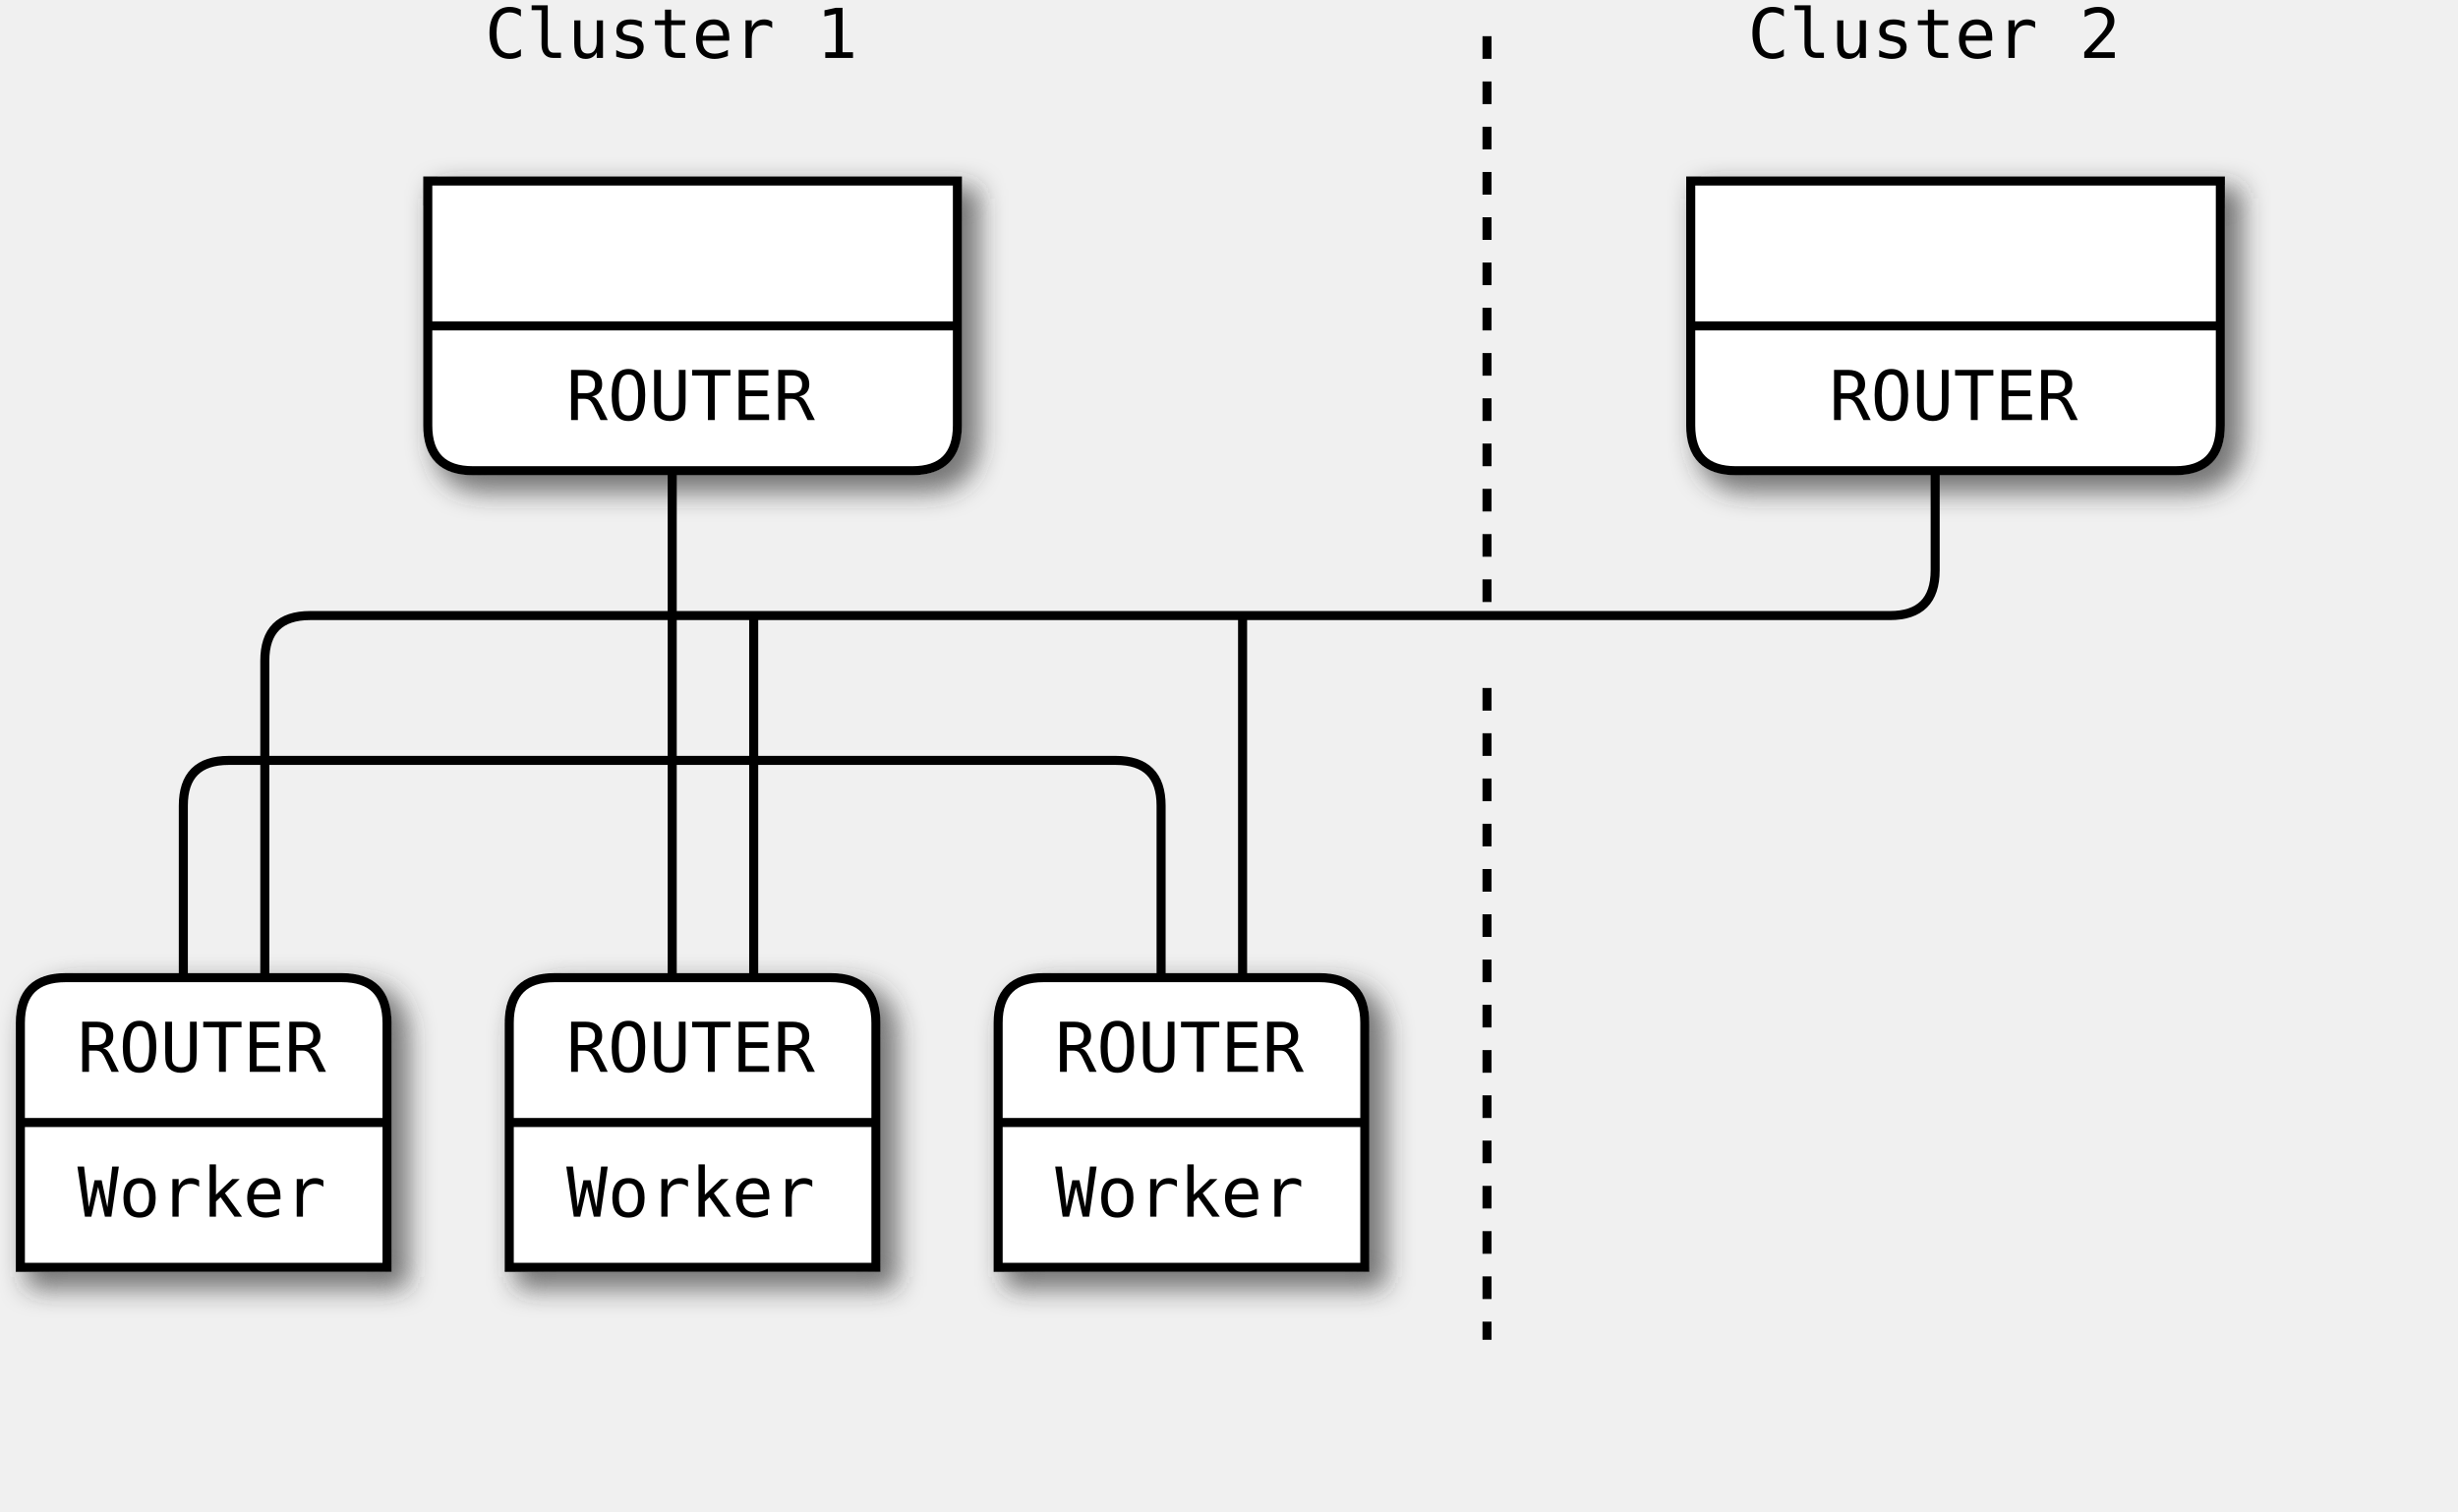
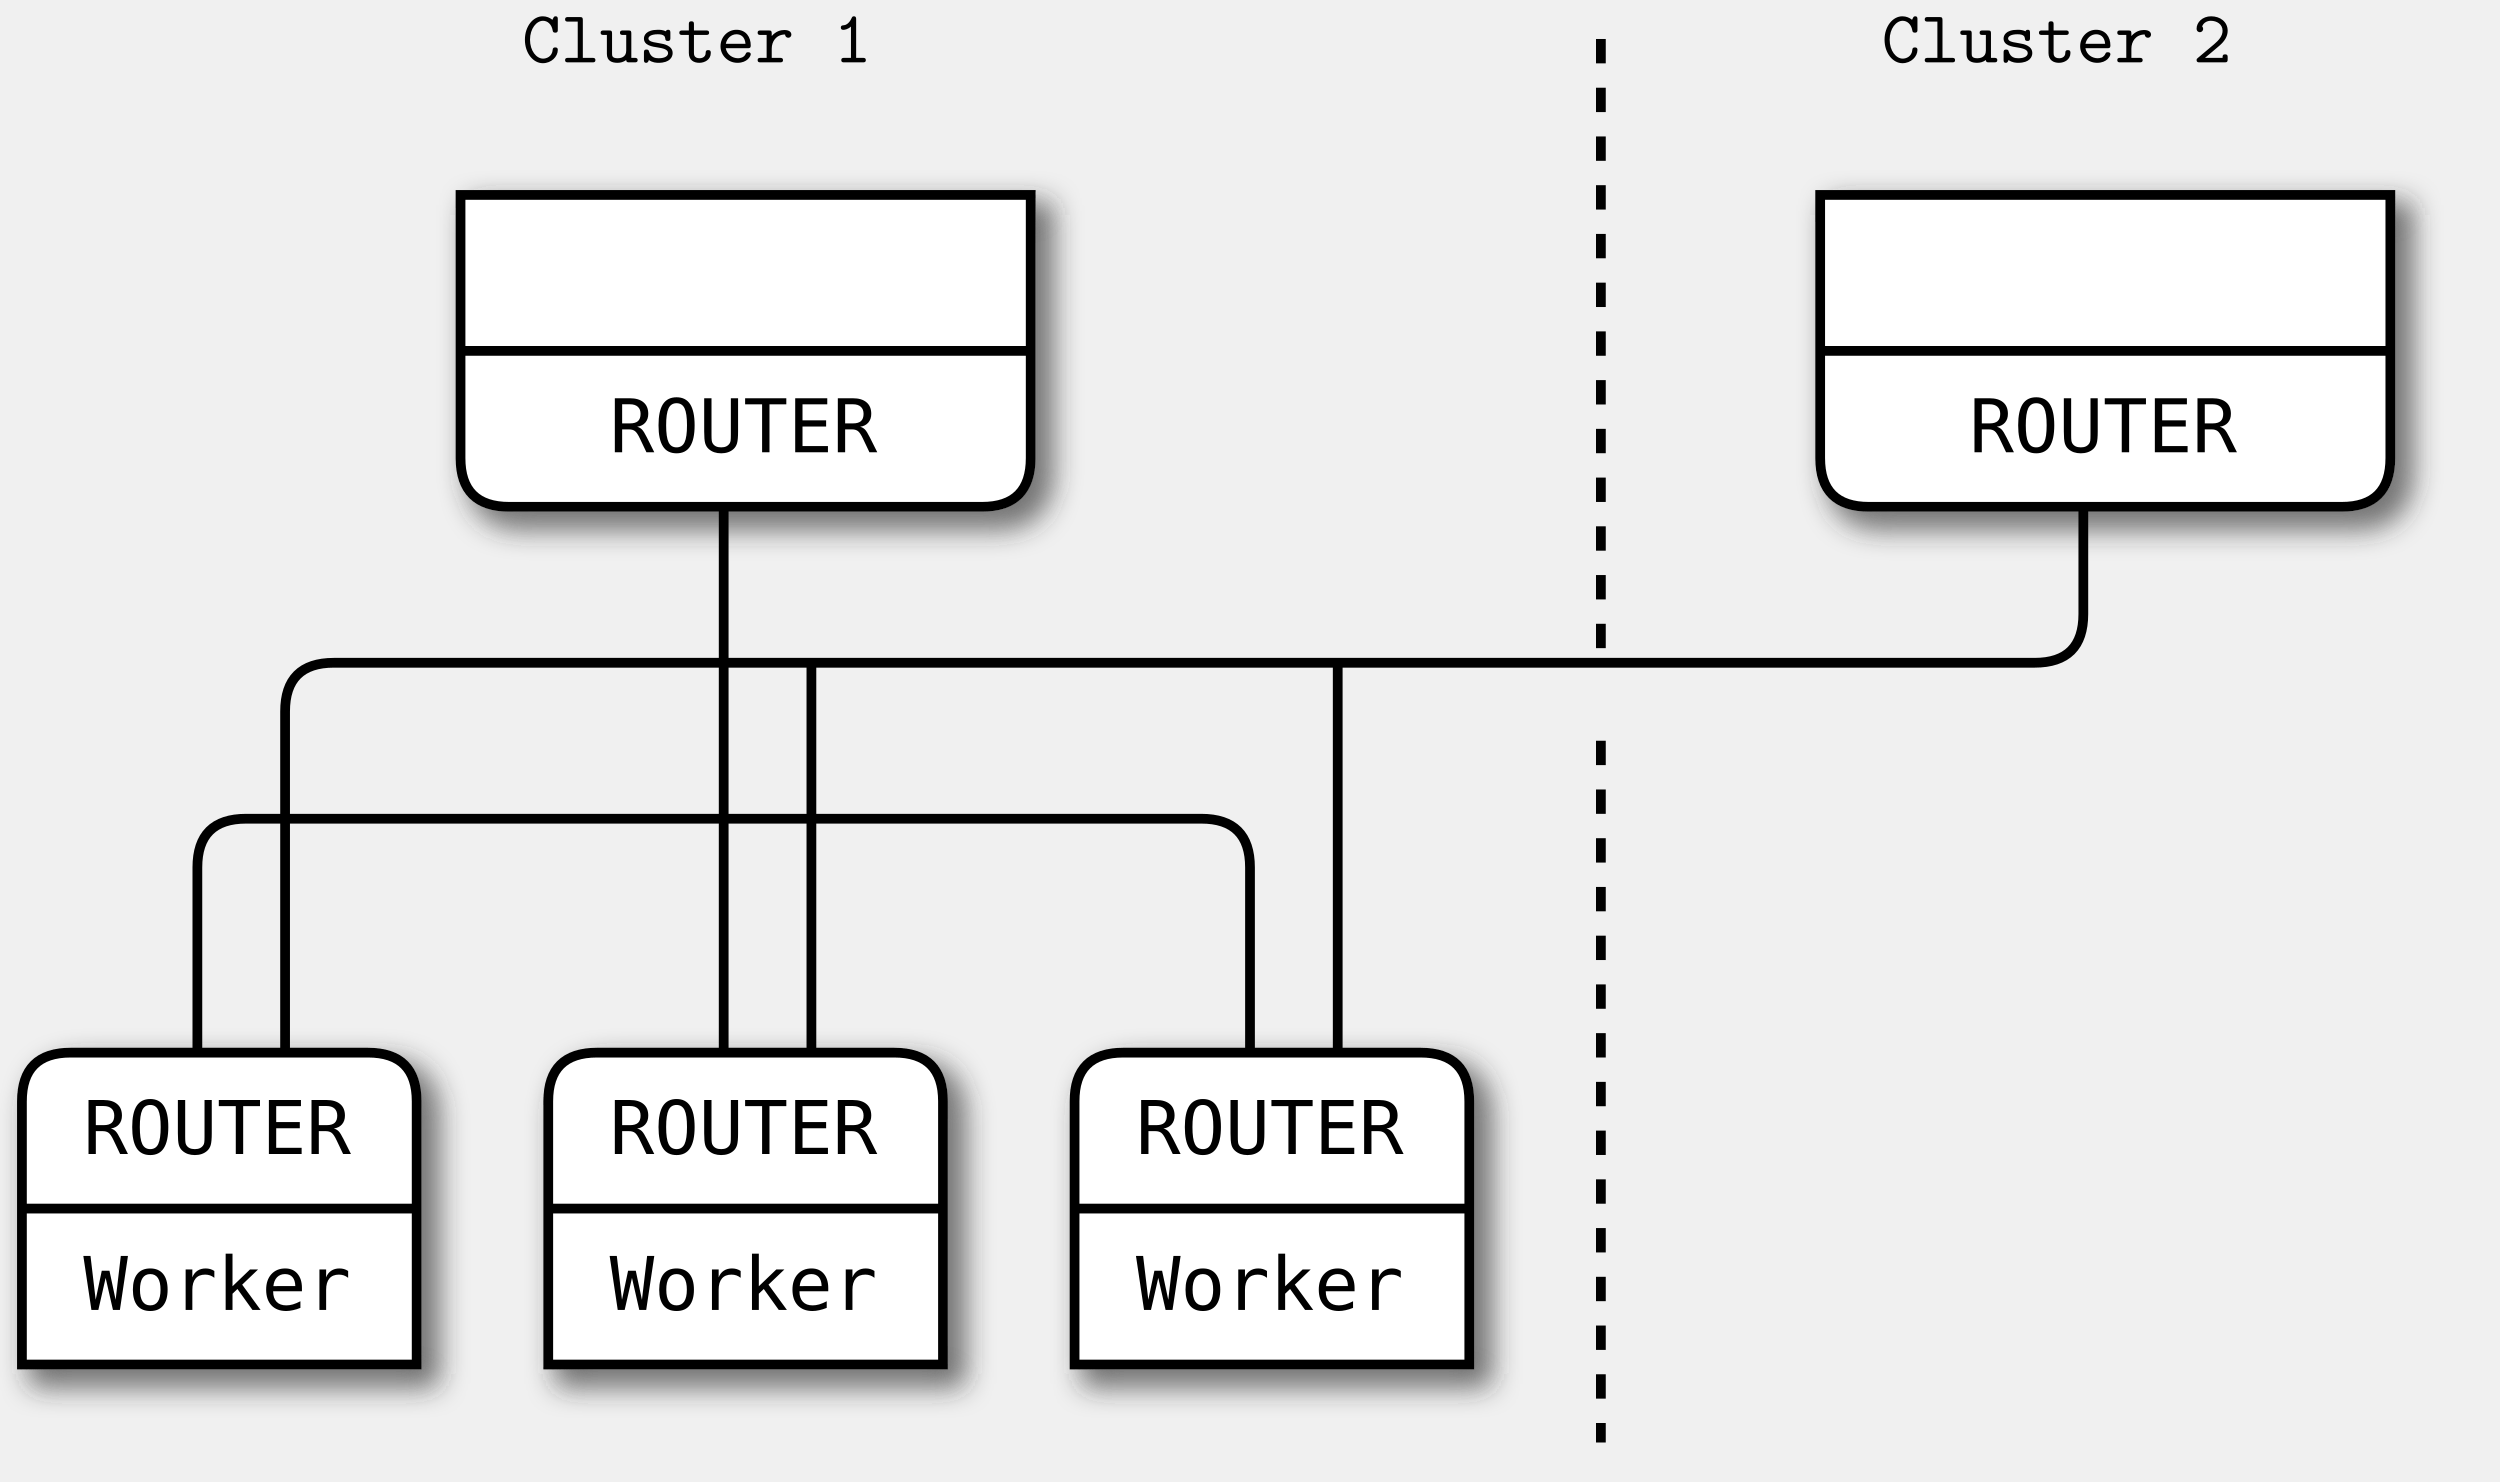
- <svg xmlns="http://www.w3.org/2000/svg" width="543px" height="334px" version="1.1">
+ <svg xmlns="http://www.w3.org/2000/svg" width="513px" height="304px" version="1.1">
  <defs>
    <filter id="dsFilter" width="150%" height="150%">
      <feOffset result="offOut" in="SourceGraphic" dx="3" dy="3" />
      <feColorMatrix result="matrixOut" in="offOut" type="matrix" values="0.2 0 0 0 0 0 0.2 0 0 0 0 0 0.2 0 0 0 0 0 1 0" />
      <feGaussianBlur result="blurOut" in="matrixOut" stdDeviation="3" />
      <feBlend in="SourceGraphic" in2="blurOut" mode="normal" />
    </filter>
    <marker id="iPointer" viewBox="0 0 10 10" refX="5" refY="5" markerUnits="strokeWidth" markerWidth="8" markerHeight="7" orient="auto">
      <path d="M 10 0 L 10 10 L 0 5 z" />
    </marker>
    <marker id="Pointer" viewBox="0 0 10 10" refX="5" refY="5" markerUnits="strokeWidth" markerWidth="8" markerHeight="7" orient="auto">
      <path d="M 0 0 L 10 5 L 0 10 z" />
    </marker>
  </defs>
  <g id="boxes" stroke="black" stroke-width="2" fill="none">
    <g id="group0">
      <path id="path0" filter="url(#dsFilter)" fill="#fff" d="M 94.5 40 L 211.5 40 L 211.5 94 Q 211.5 104 201.5 104 L 104.5 104 Q 94.5 104 94.5 94 Z" />
      <text x="125.1" y="92.8" id="text0" fill="#000" stroke="none" style="font-family:Consolas,Monaco,Anonymous Pro,Anonymous,Bitstream Sans Mono,monospace;font-size:15.2px">ROUTER </text>
    </g>
    <g id="group2">
      <path id="path2" filter="url(#dsFilter)" fill="#fff" d="M 373.5 40 L 490.5 40 L 490.5 94 Q 490.5 104 480.5 104 L 383.5 104 Q 373.5 104 373.5 94 Z" />
      <text x="404.1" y="92.8" id="text2" fill="#000" stroke="none" style="font-family:Consolas,Monaco,Anonymous Pro,Anonymous,Bitstream Sans Mono,monospace;font-size:15.2px">ROUTER </text>
    </g>
    <g id="group24">
      <path id="path24" filter="url(#dsFilter)" fill="#fff" d="M 4.5 226 Q 4.5 216 14.5 216 L 75.5 216 Q 85.5 216 85.5 226 L 85.5 280 L 4.5 280 Z" />
      <text x="17.1" y="236.8" id="text24" fill="#000" stroke="none" style="font-family:Consolas,Monaco,Anonymous Pro,Anonymous,Bitstream Sans Mono,monospace;font-size:15.2px">ROUTER </text>
      <text x="17.1" y="268.8" id="text24" fill="#000" stroke="none" style="font-family:Consolas,Monaco,Anonymous Pro,Anonymous,Bitstream Sans Mono,monospace;font-size:15.2px">Worker </text>
    </g>
    <g id="group28">
      <path id="path28" filter="url(#dsFilter)" fill="#fff" d="M 112.5 226 Q 112.5 216 122.5 216 L 183.5 216 Q 193.5 216 193.5 226 L 193.5 280 L 112.5 280 Z" />
      <text x="125.1" y="236.8" id="text28" fill="#000" stroke="none" style="font-family:Consolas,Monaco,Anonymous Pro,Anonymous,Bitstream Sans Mono,monospace;font-size:15.2px">ROUTER </text>
      <text x="125.1" y="268.8" id="text28" fill="#000" stroke="none" style="font-family:Consolas,Monaco,Anonymous Pro,Anonymous,Bitstream Sans Mono,monospace;font-size:15.2px">Worker </text>
    </g>
    <g id="group32">
      <path id="path32" filter="url(#dsFilter)" fill="#fff" d="M 220.5 226 Q 220.5 216 230.5 216 L 291.5 216 Q 301.5 216 301.5 226 L 301.5 280 L 220.5 280 Z" />
      <text x="233.1" y="236.8" id="text32" fill="#000" stroke="none" style="font-family:Consolas,Monaco,Anonymous Pro,Anonymous,Bitstream Sans Mono,monospace;font-size:15.2px">ROUTER </text>
      <text x="233.1" y="268.8" id="text32" fill="#000" stroke="none" style="font-family:Consolas,Monaco,Anonymous Pro,Anonymous,Bitstream Sans Mono,monospace;font-size:15.2px">Worker </text>
    </g>
  </g>
  <g id="lines" stroke="black" stroke-width="2" fill="none">
    <g id="group63">
      <path id="path63" d="M 4.5 248 L 85.5 248 " />
    </g>
    <g id="group138">
      <path id="path138" d="M 40.5 216 L 40.5 178 Q 40.5 168 50.5 168 L 58.5 168 L 148.5 168 L 166.5 168 L 246.5 168 Q 256.5 168 256.5 178 L 256.5 216 " />
    </g>
    <g id="group177">
      <path id="path177" d="M 58.5 216 L 58.5 168 L 58.5 146 Q 58.5 136 68.5 136 L 148.5 136 L 166.5 136 L 274.5 136 L 417.5 136 Q 427.5 136 427.5 126 L 427.5 104 " />
    </g>
    <g id="group245">
      <path id="path245" d="M 94.5 72 L 211.5 72 " />
    </g>
    <g id="group295">
      <path id="path295" d="M 112.5 248 L 193.5 248 " />
    </g>
    <g id="group363">
      <path id="path363" d="M 148.5 104 L 148.5 136 L 148.5 168 L 148.5 216 " />
    </g>
    <g id="group404">
      <path id="path404" d="M 166.5 136 L 166.5 168 L 166.5 216 " />
    </g>
    <g id="group526">
      <path id="path526" d="M 220.5 248 L 301.5 248 " />
    </g>
    <g id="group634">
      <path id="path634" d="M 274.5 136 L 274.5 216 " />
    </g>
    <g id="group741">
      <path id="path741" stroke-dasharray="5 5" d="M 328.5 8 L 328.5 136 " />
    </g>
    <g id="group750">
      <path id="path750" stroke-dasharray="5 5" d="M 328.5 152 L 328.5 296 " />
    </g>
    <g id="group840">
      <path id="path840" d="M 373.5 72 L 490.5 72 " />
    </g>
  </g>
-   <g id="text" fill="black" style="font-family:Consolas,Monaco,Anonymous Pro,Anonymous,Bitstream Sans Mono,monospace;font-size:15.2px">
+   <g id="text" fill="black" style="font-family:LMMono10,monospace;font-size:15.2px">
    <text x="107.1" y="12.8" id="text0" fill="#000">Cluster 1 </text>
    <text x="386.1" y="12.8" id="text1" fill="#000">Cluster 2 </text>
  </g>
</svg>
